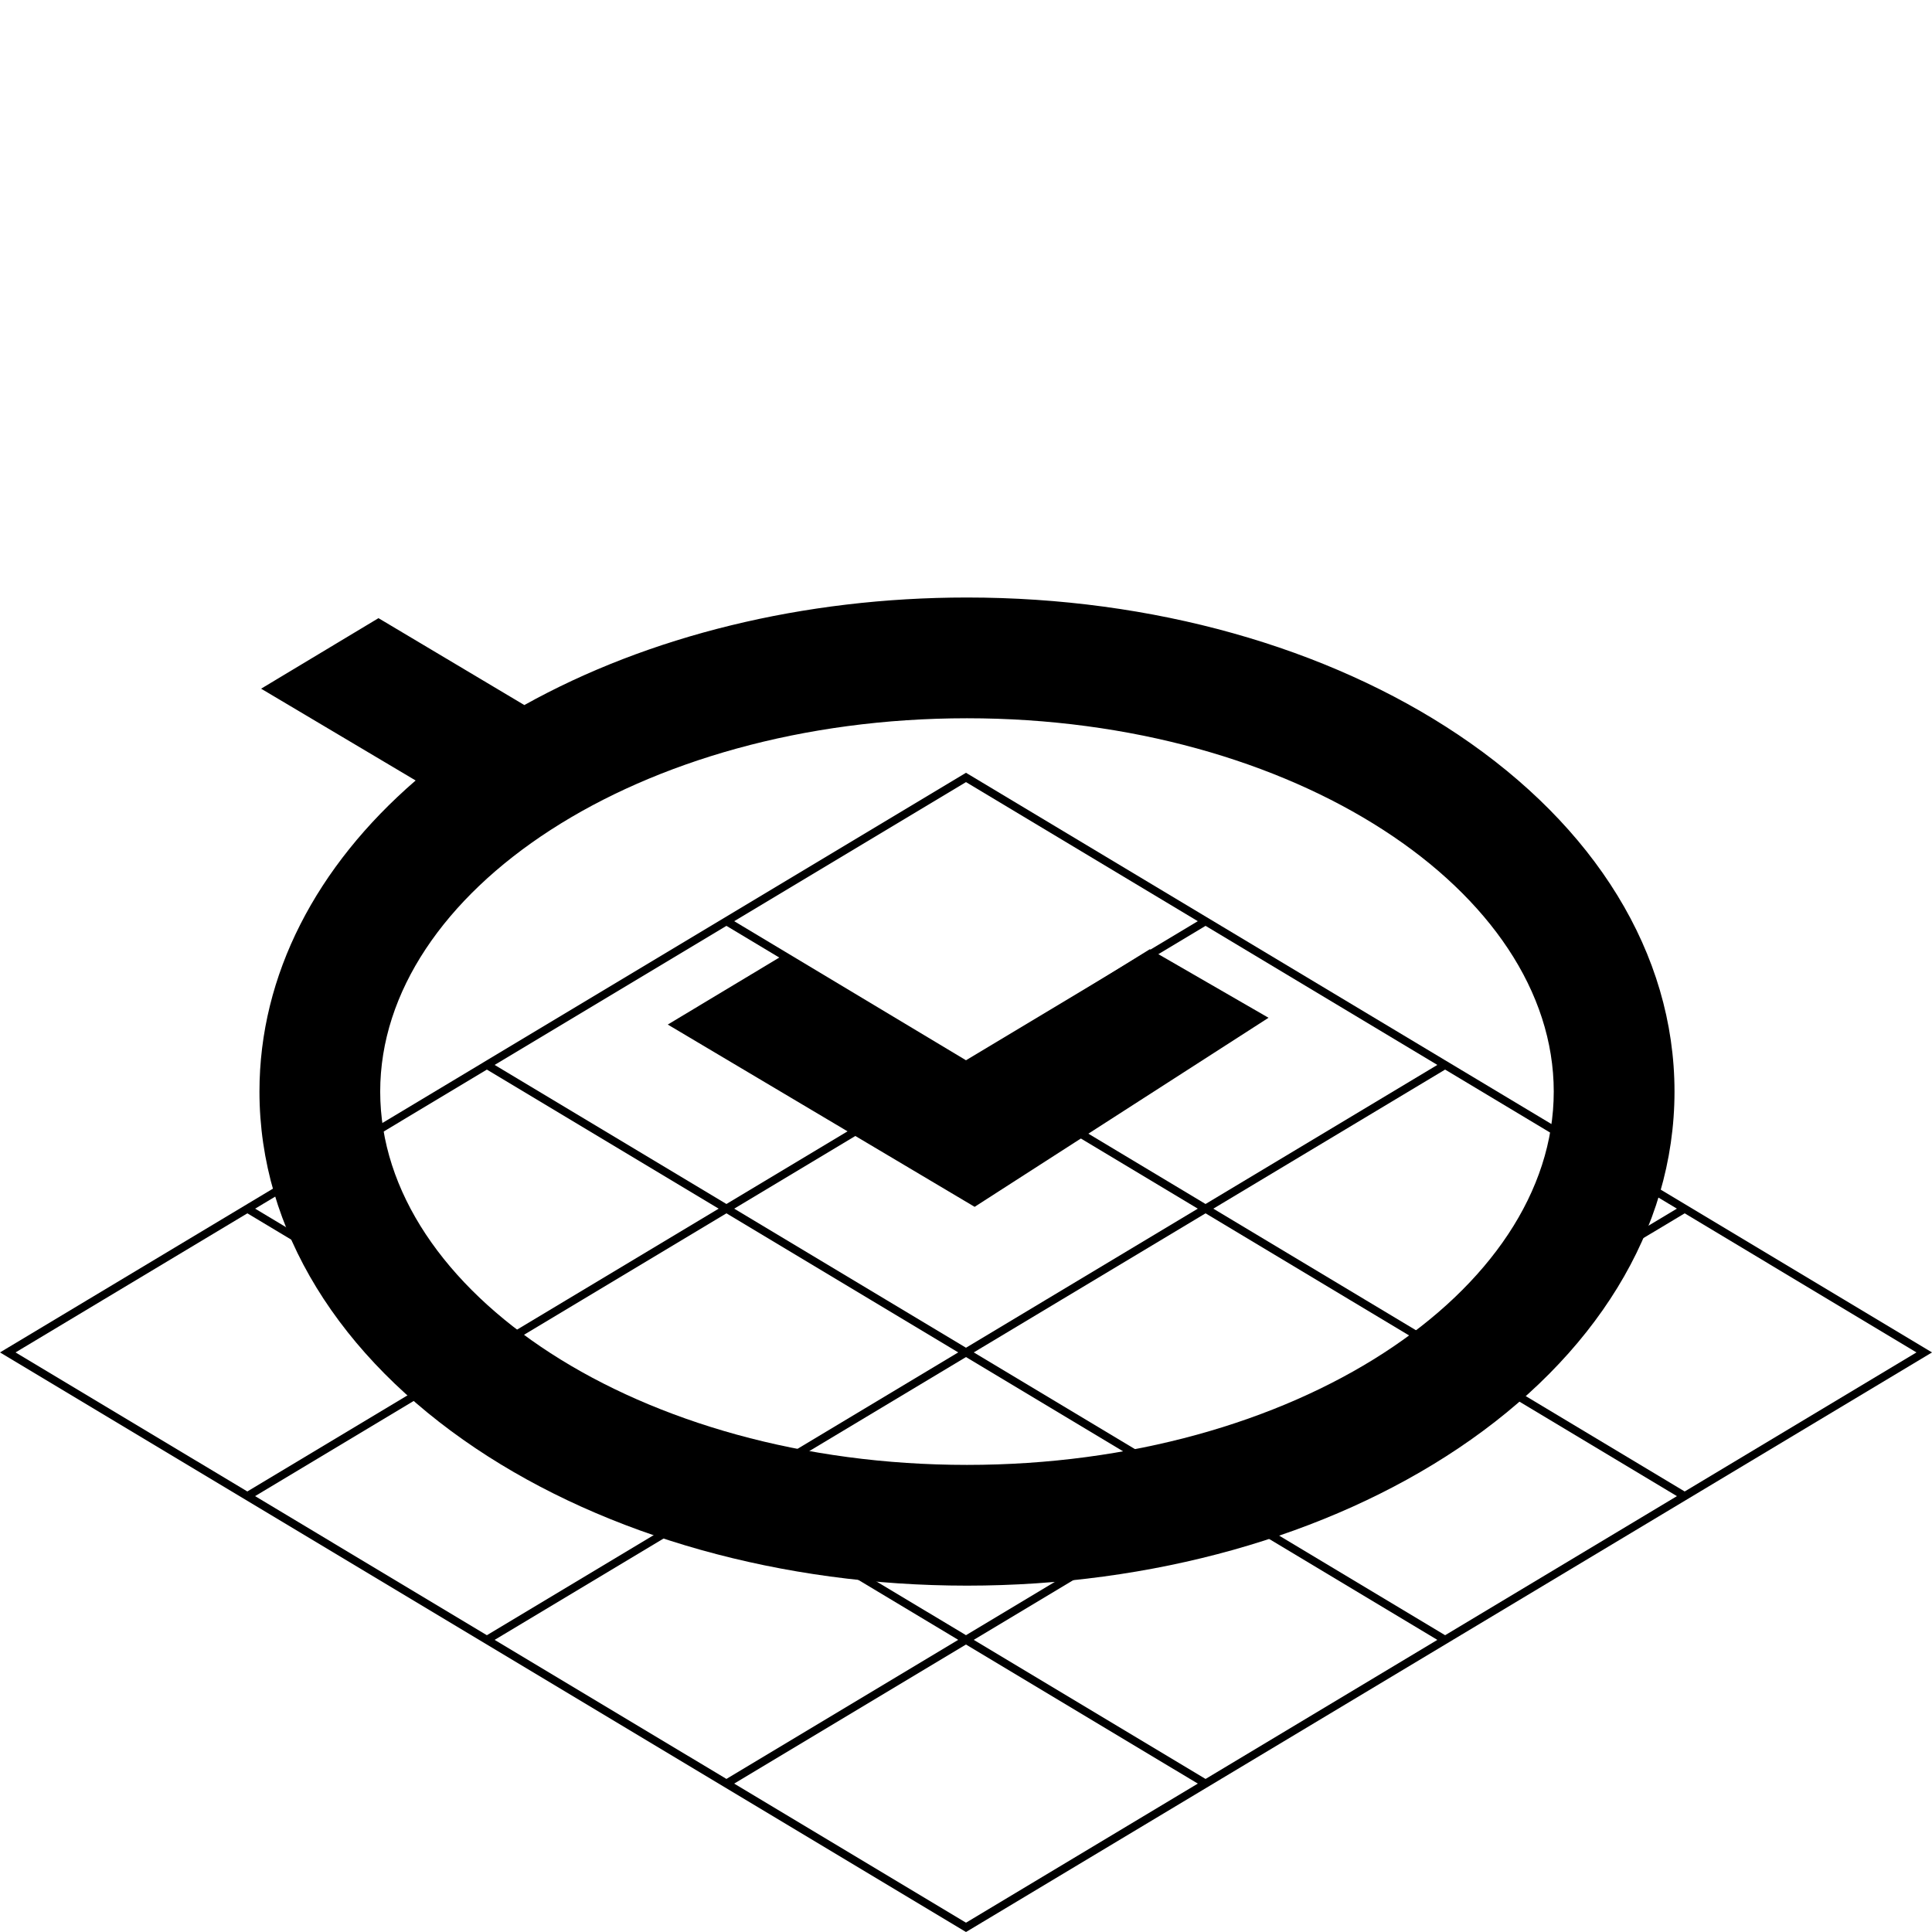
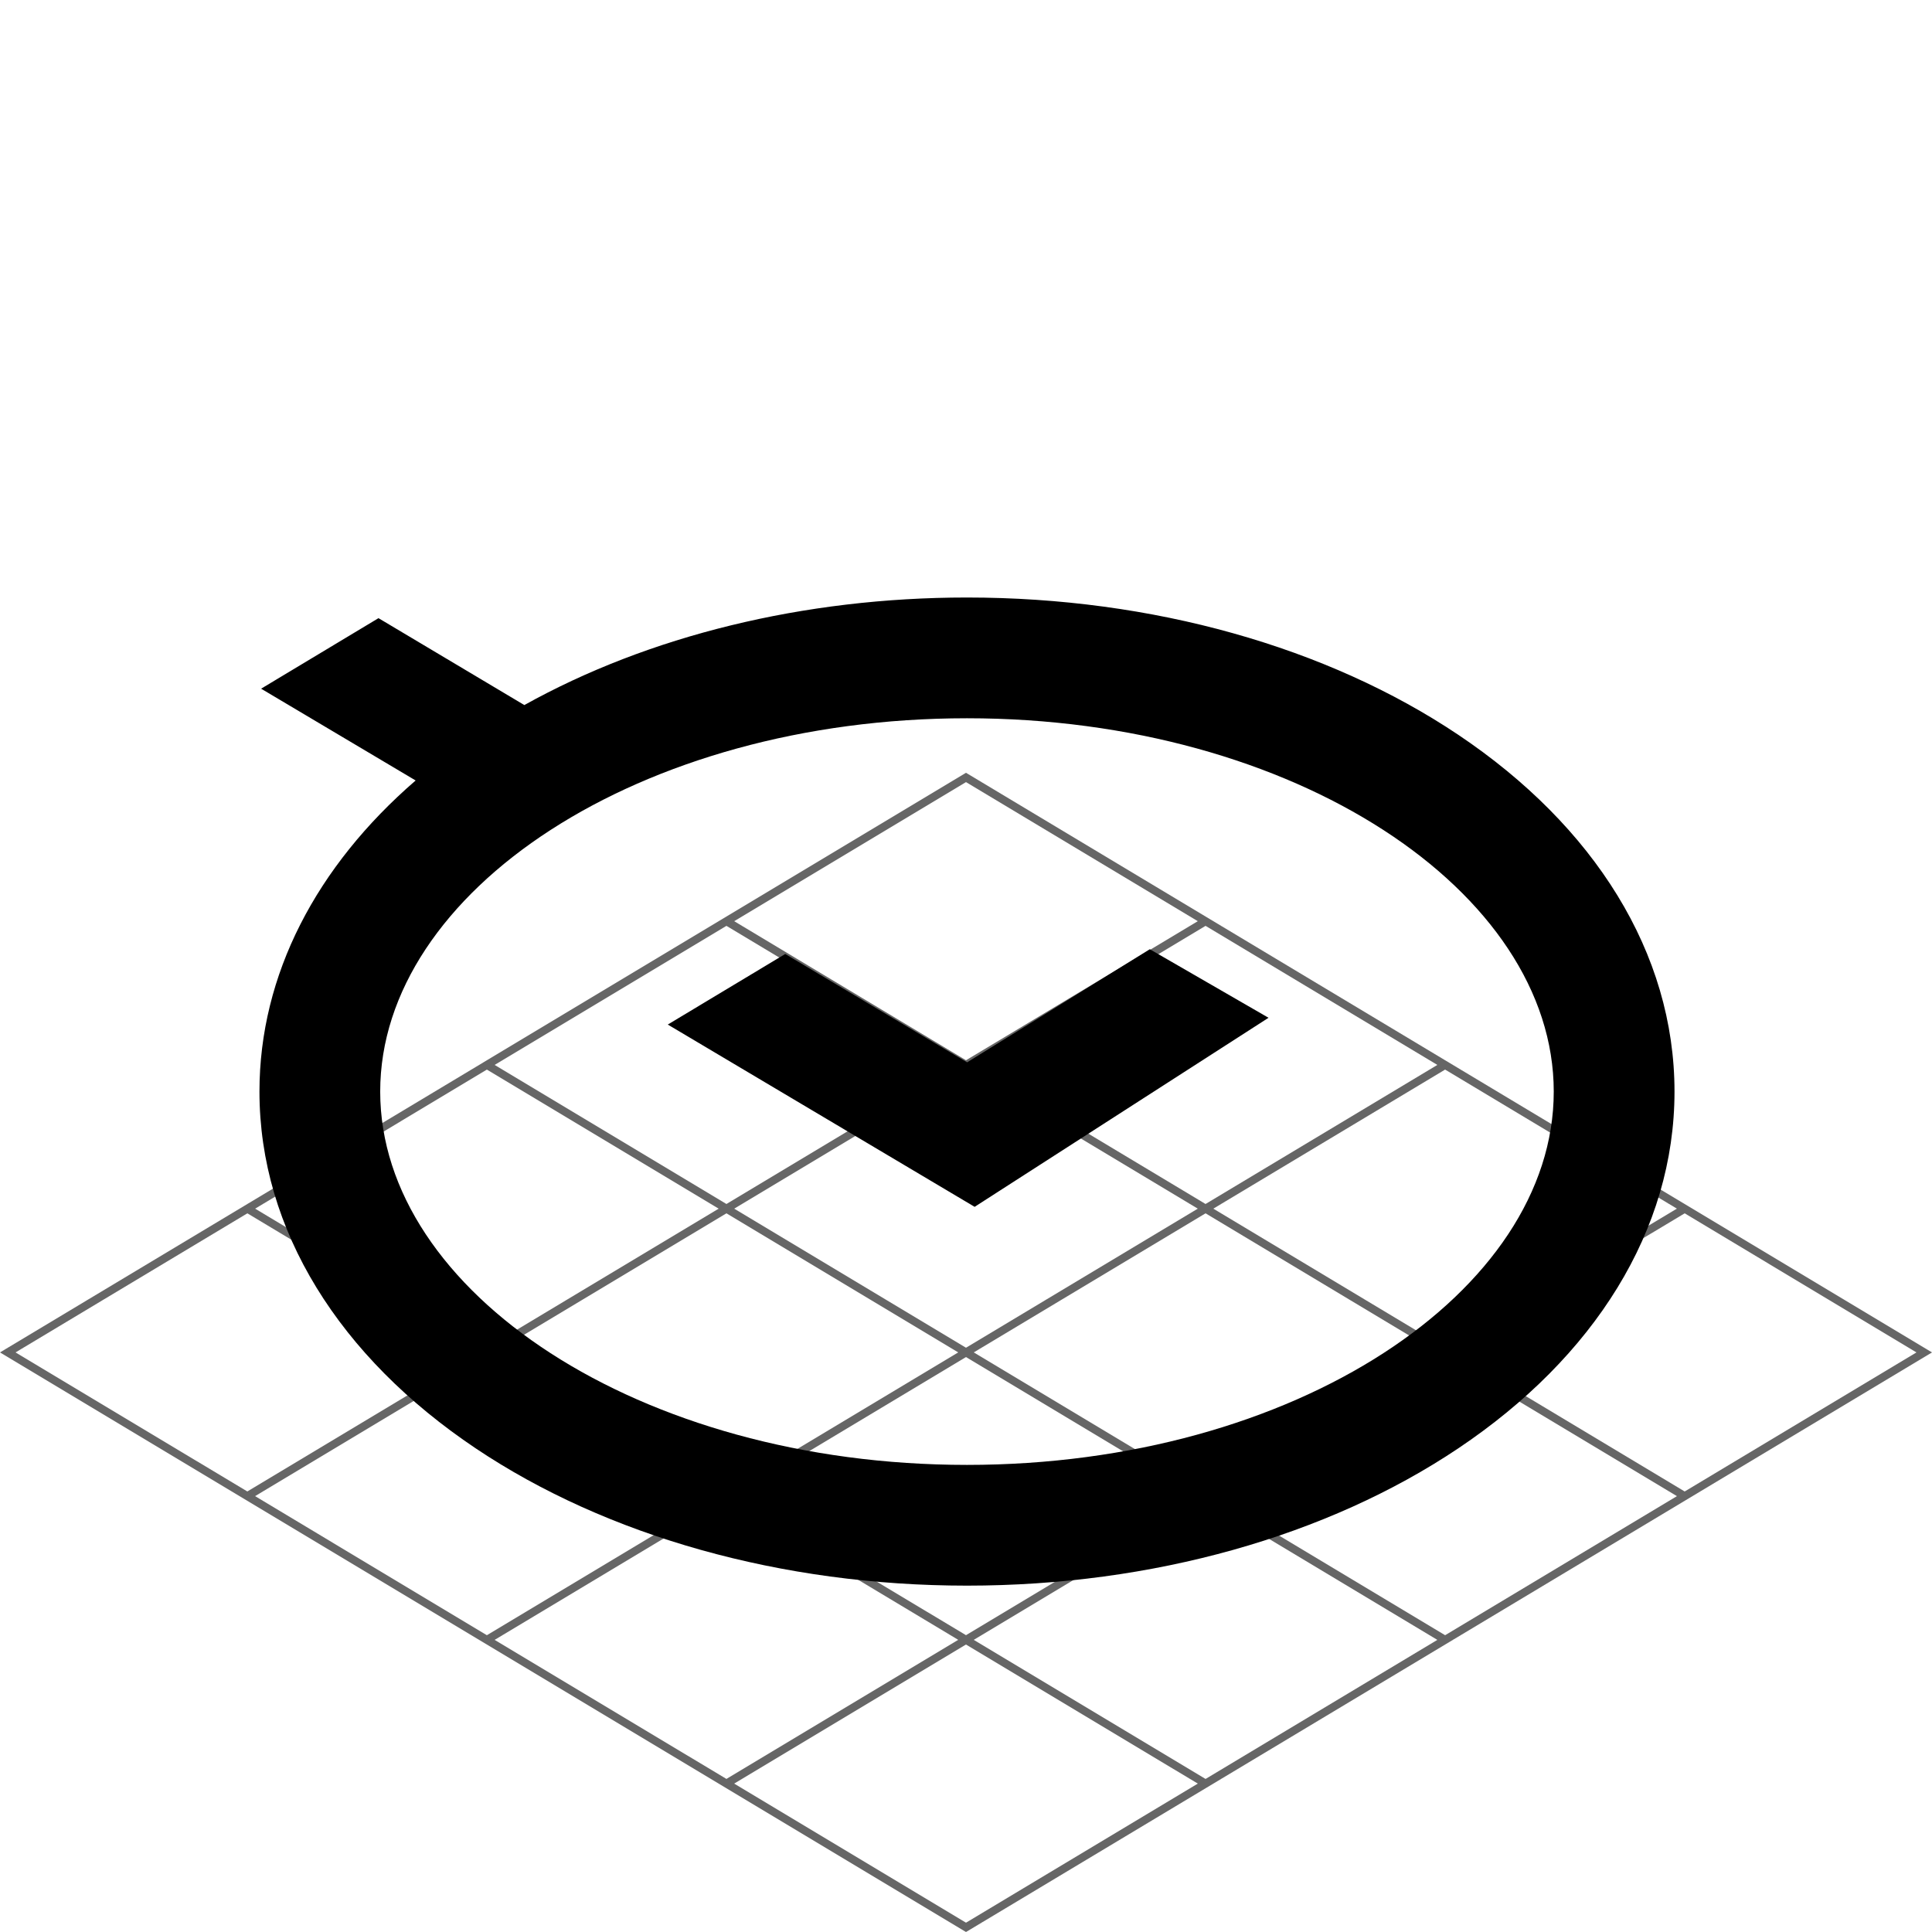
<svg xmlns="http://www.w3.org/2000/svg" version="1.1" viewBox="0 0 240 240" xml:space="preserve">
-   <path fill-rule="evenodd" clip-rule="evenodd" d="M228.982 161.39 120.256 96.152l-.256-.153L0 168.001 120 240l120-71.999-11.018-6.611zm-108.983-29.68-28.793-17.276L120 97.157l28.793 17.277-28.794 17.276zm29.76-16.697 28.791 17.275-28.794 17.277-28.792-17.275 28.795-17.277zm-59.519.001 28.793 17.276-28.793 17.275-28.792-17.276 28.792-17.275zm29.759 17.855 28.793 17.275-28.793 17.276-28.793-17.276 28.793-17.275zm29.758 17.854 28.793 17.276-28.794 17.276-28.792-17.276 28.793-17.276zm.965-.579 28.793-17.277 28.793 17.276-28.793 17.276-28.793-17.275zm-90.239-17.276 28.792 17.276-28.792 17.275-28.791-17.275 28.791-17.276zm29.758 17.855 28.793 17.276-28.792 17.276-28.793-17.276 28.792-17.276zm-.964 35.131-28.795 17.277-28.794-17.277 28.795-17.277 28.794 17.277zm.965.579 28.792 17.275-28.795 17.277-28.792-17.275 28.795-17.277zm.965-.579 28.792-17.276 28.792 17.276-28.792 17.275-28.792-17.275zm58.549.58 28.795 17.278-28.792 17.275-28.795-17.278 28.792-17.275zm.966-.58 28.794-17.276 28.796 17.277-28.794 17.277-28.796-17.278zm29.759-17.855 28.794-17.276 18.007 10.805 10.788 6.473-28.793 17.276-28.796-17.278zm-177.759-.473 28.004-16.803 28.792 17.275-28.795 17.277-28.792-17.274.791-.475zm88.482 54.039 28.795-17.277 28.796 17.277L120 238.842l-28.796-17.277z" />
+   <path fill-rule="evenodd" clip-rule="evenodd" fill-opacity="0.6" d="M228.982 161.39 120.256 96.152l-.256-.153L0 168.001 120 240l120-71.999-11.018-6.611zm-108.983-29.68-28.793-17.276L120 97.157l28.793 17.277-28.794 17.276zm29.76-16.697 28.791 17.275-28.794 17.277-28.792-17.275 28.795-17.277zm-59.519.001 28.793 17.276-28.793 17.275-28.792-17.276 28.792-17.275zm29.759 17.855 28.793 17.275-28.793 17.276-28.793-17.276 28.793-17.275zm29.758 17.854 28.793 17.276-28.794 17.276-28.792-17.276 28.793-17.276zm.965-.579 28.793-17.277 28.793 17.276-28.793 17.276-28.793-17.275zm-90.239-17.276 28.792 17.276-28.792 17.275-28.791-17.275 28.791-17.276zm29.758 17.855 28.793 17.276-28.792 17.276-28.793-17.276 28.792-17.276zm-.964 35.131-28.795 17.277-28.794-17.277 28.795-17.277 28.794 17.277zm.965.579 28.792 17.275-28.795 17.277-28.792-17.275 28.795-17.277zm.965-.579 28.792-17.276 28.792 17.276-28.792 17.275-28.792-17.275zm58.549.58 28.795 17.278-28.792 17.275-28.795-17.278 28.792-17.275zm.966-.58 28.794-17.276 28.796 17.277-28.794 17.277-28.796-17.278zm29.759-17.855 28.794-17.276 18.007 10.805 10.788 6.473-28.793 17.276-28.796-17.278zm-177.759-.473 28.004-16.803 28.792 17.275-28.795 17.277-28.792-17.274.791-.475zm88.482 54.039 28.795-17.277 28.796 17.277L120 238.842l-28.796-17.277z" />
  <path fill-rule="evenodd" clip-rule="evenodd" d="M120.121 74.225c-20.306 0-39.571 4.775-54.985 13.36L47.017 76.79l-14.581 8.761 19.196 11.403c-12.336 10.665-19.401 24.145-19.401 38.645 0 17.215 9.957 32.991 26.871 44.326 16.258 10.895 37.968 17.049 61.02 17.049s44.763-6.154 61.021-17.049c16.913-11.335 26.87-27.112 26.87-44.326s-9.957-32.991-26.87-44.326c-16.259-10.895-37.969-17.048-61.022-17.048zm0 15c40.743 0 72.891 21.544 72.891 46.375s-32.148 46.375-72.891 46.375c-40.742 0-72.891-21.545-72.891-46.375.001-24.831 32.149-46.375 72.891-46.375zm.952 60.693-38.119-22.644 14.591-8.767 22.593 13.459 22.695-14.049 14.749 8.515-36.509 23.486v-.001.001z" />
</svg>
